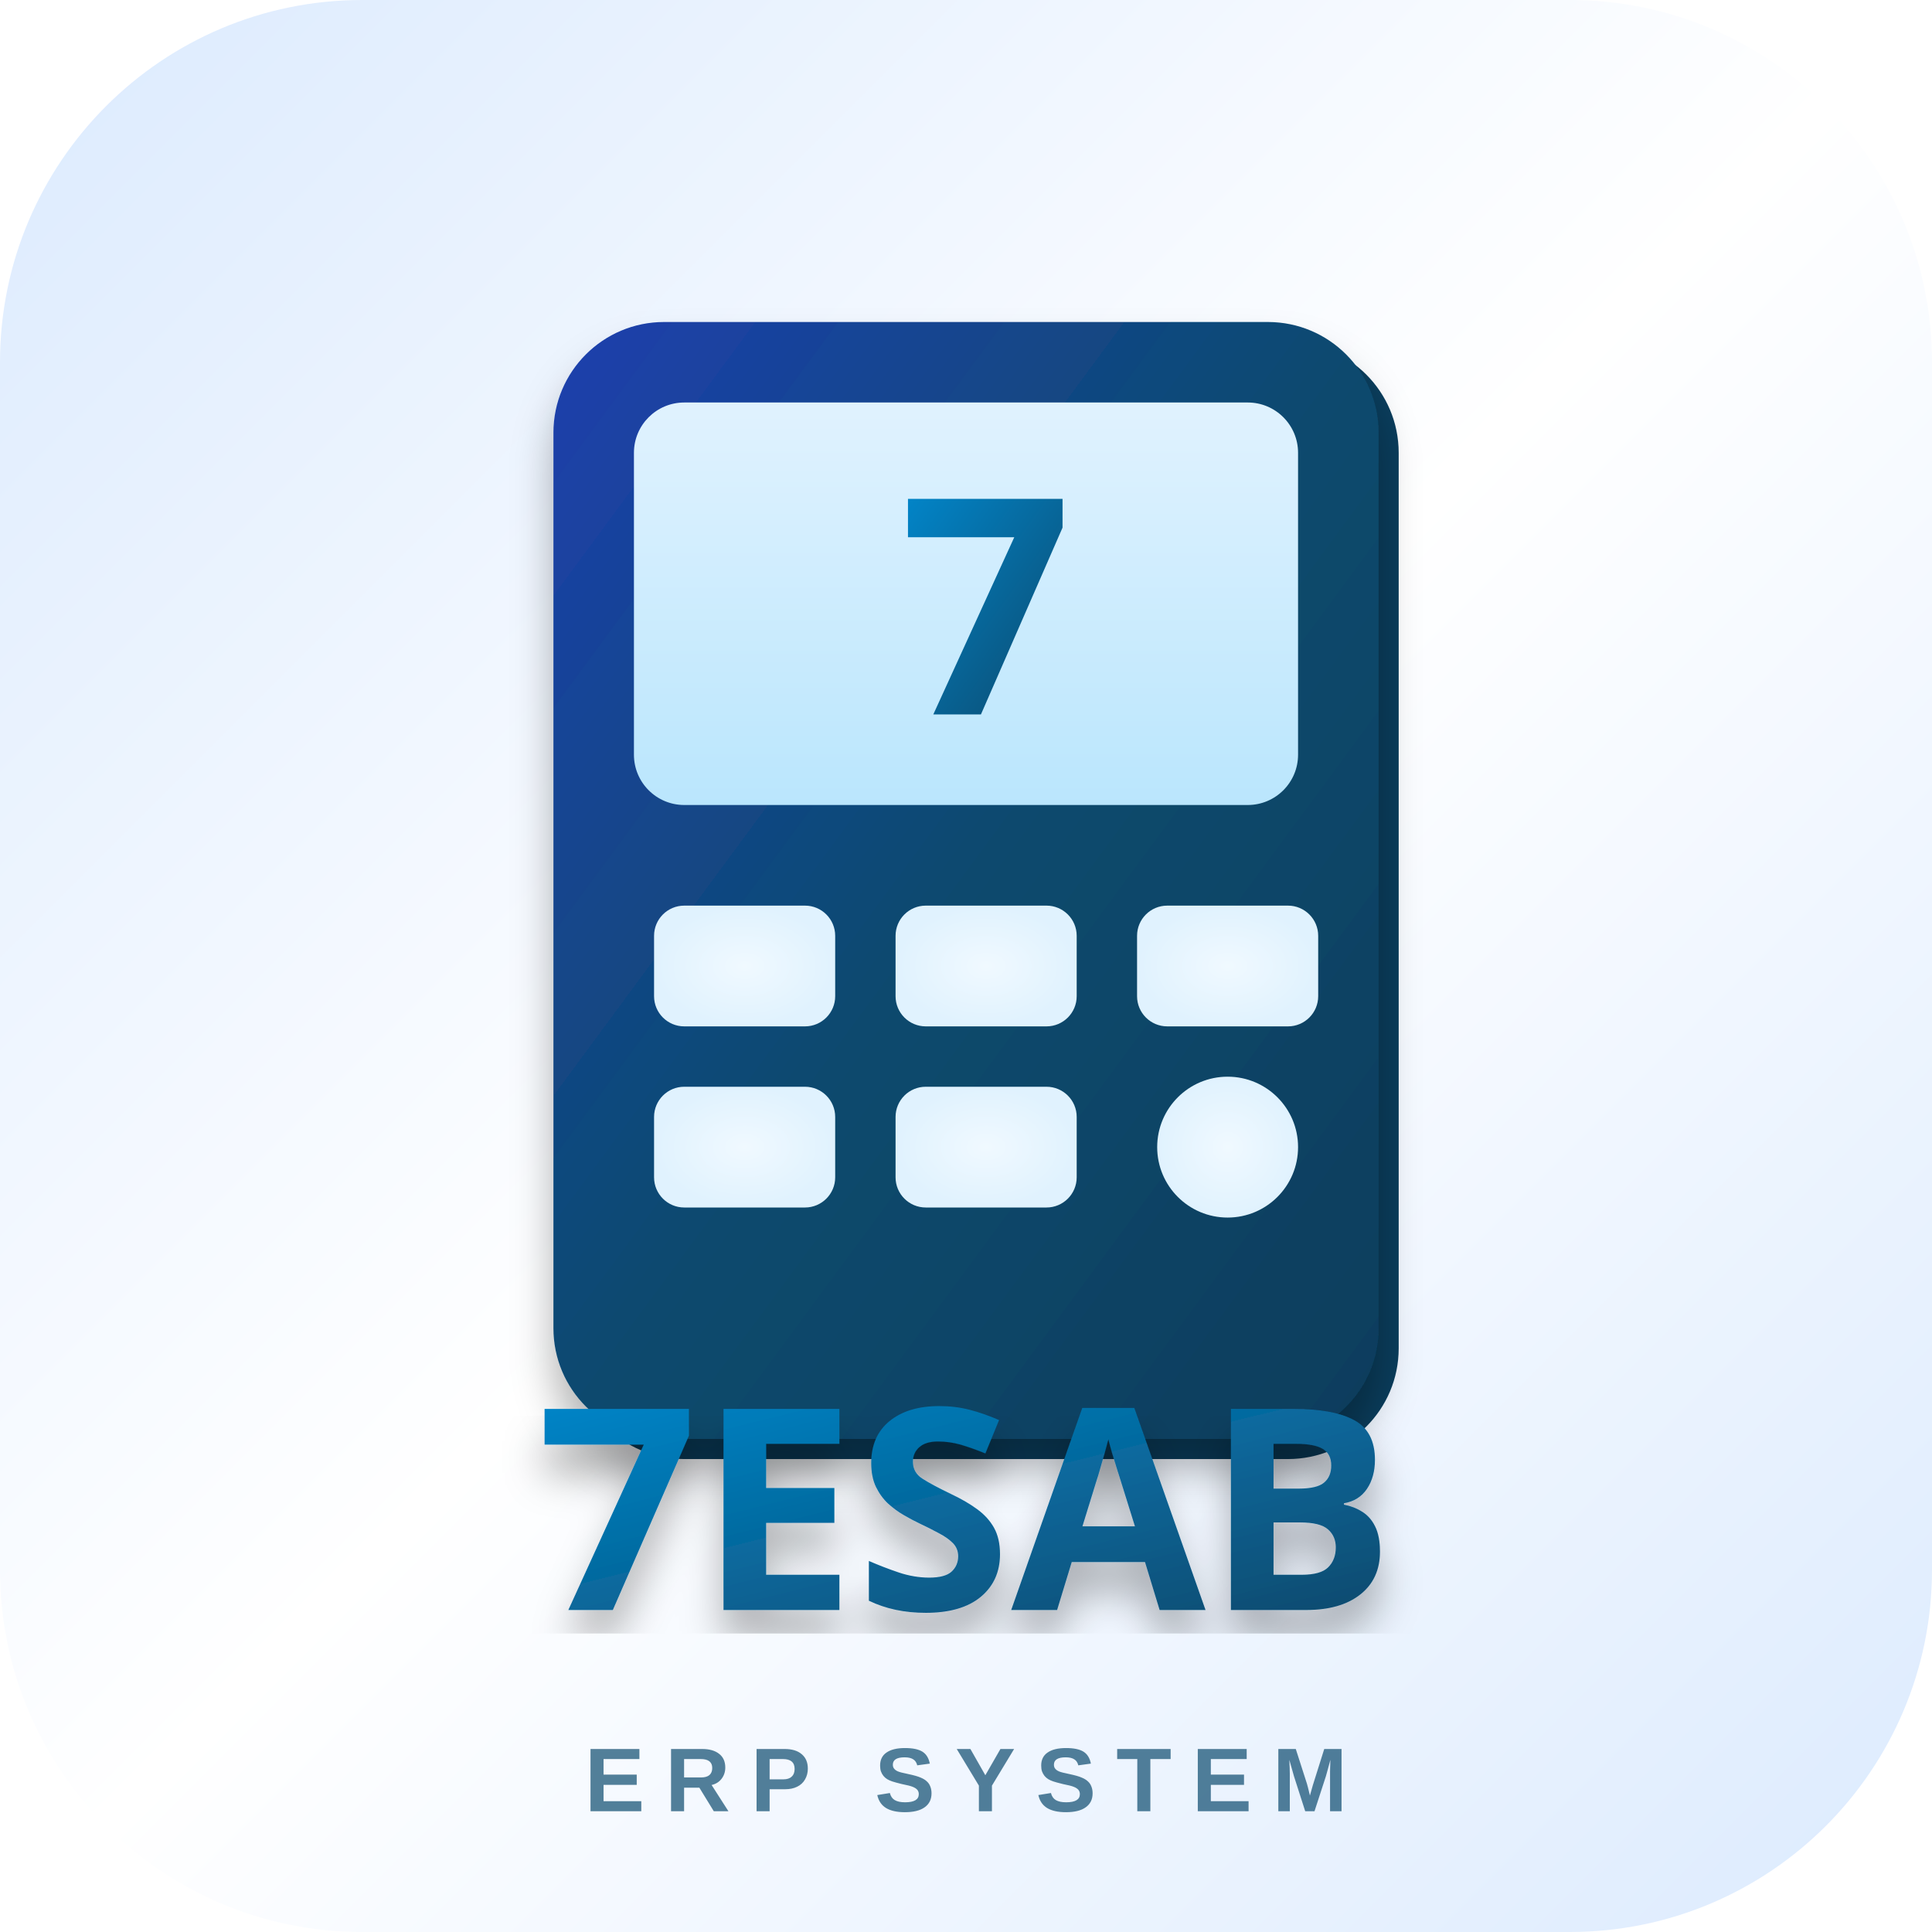
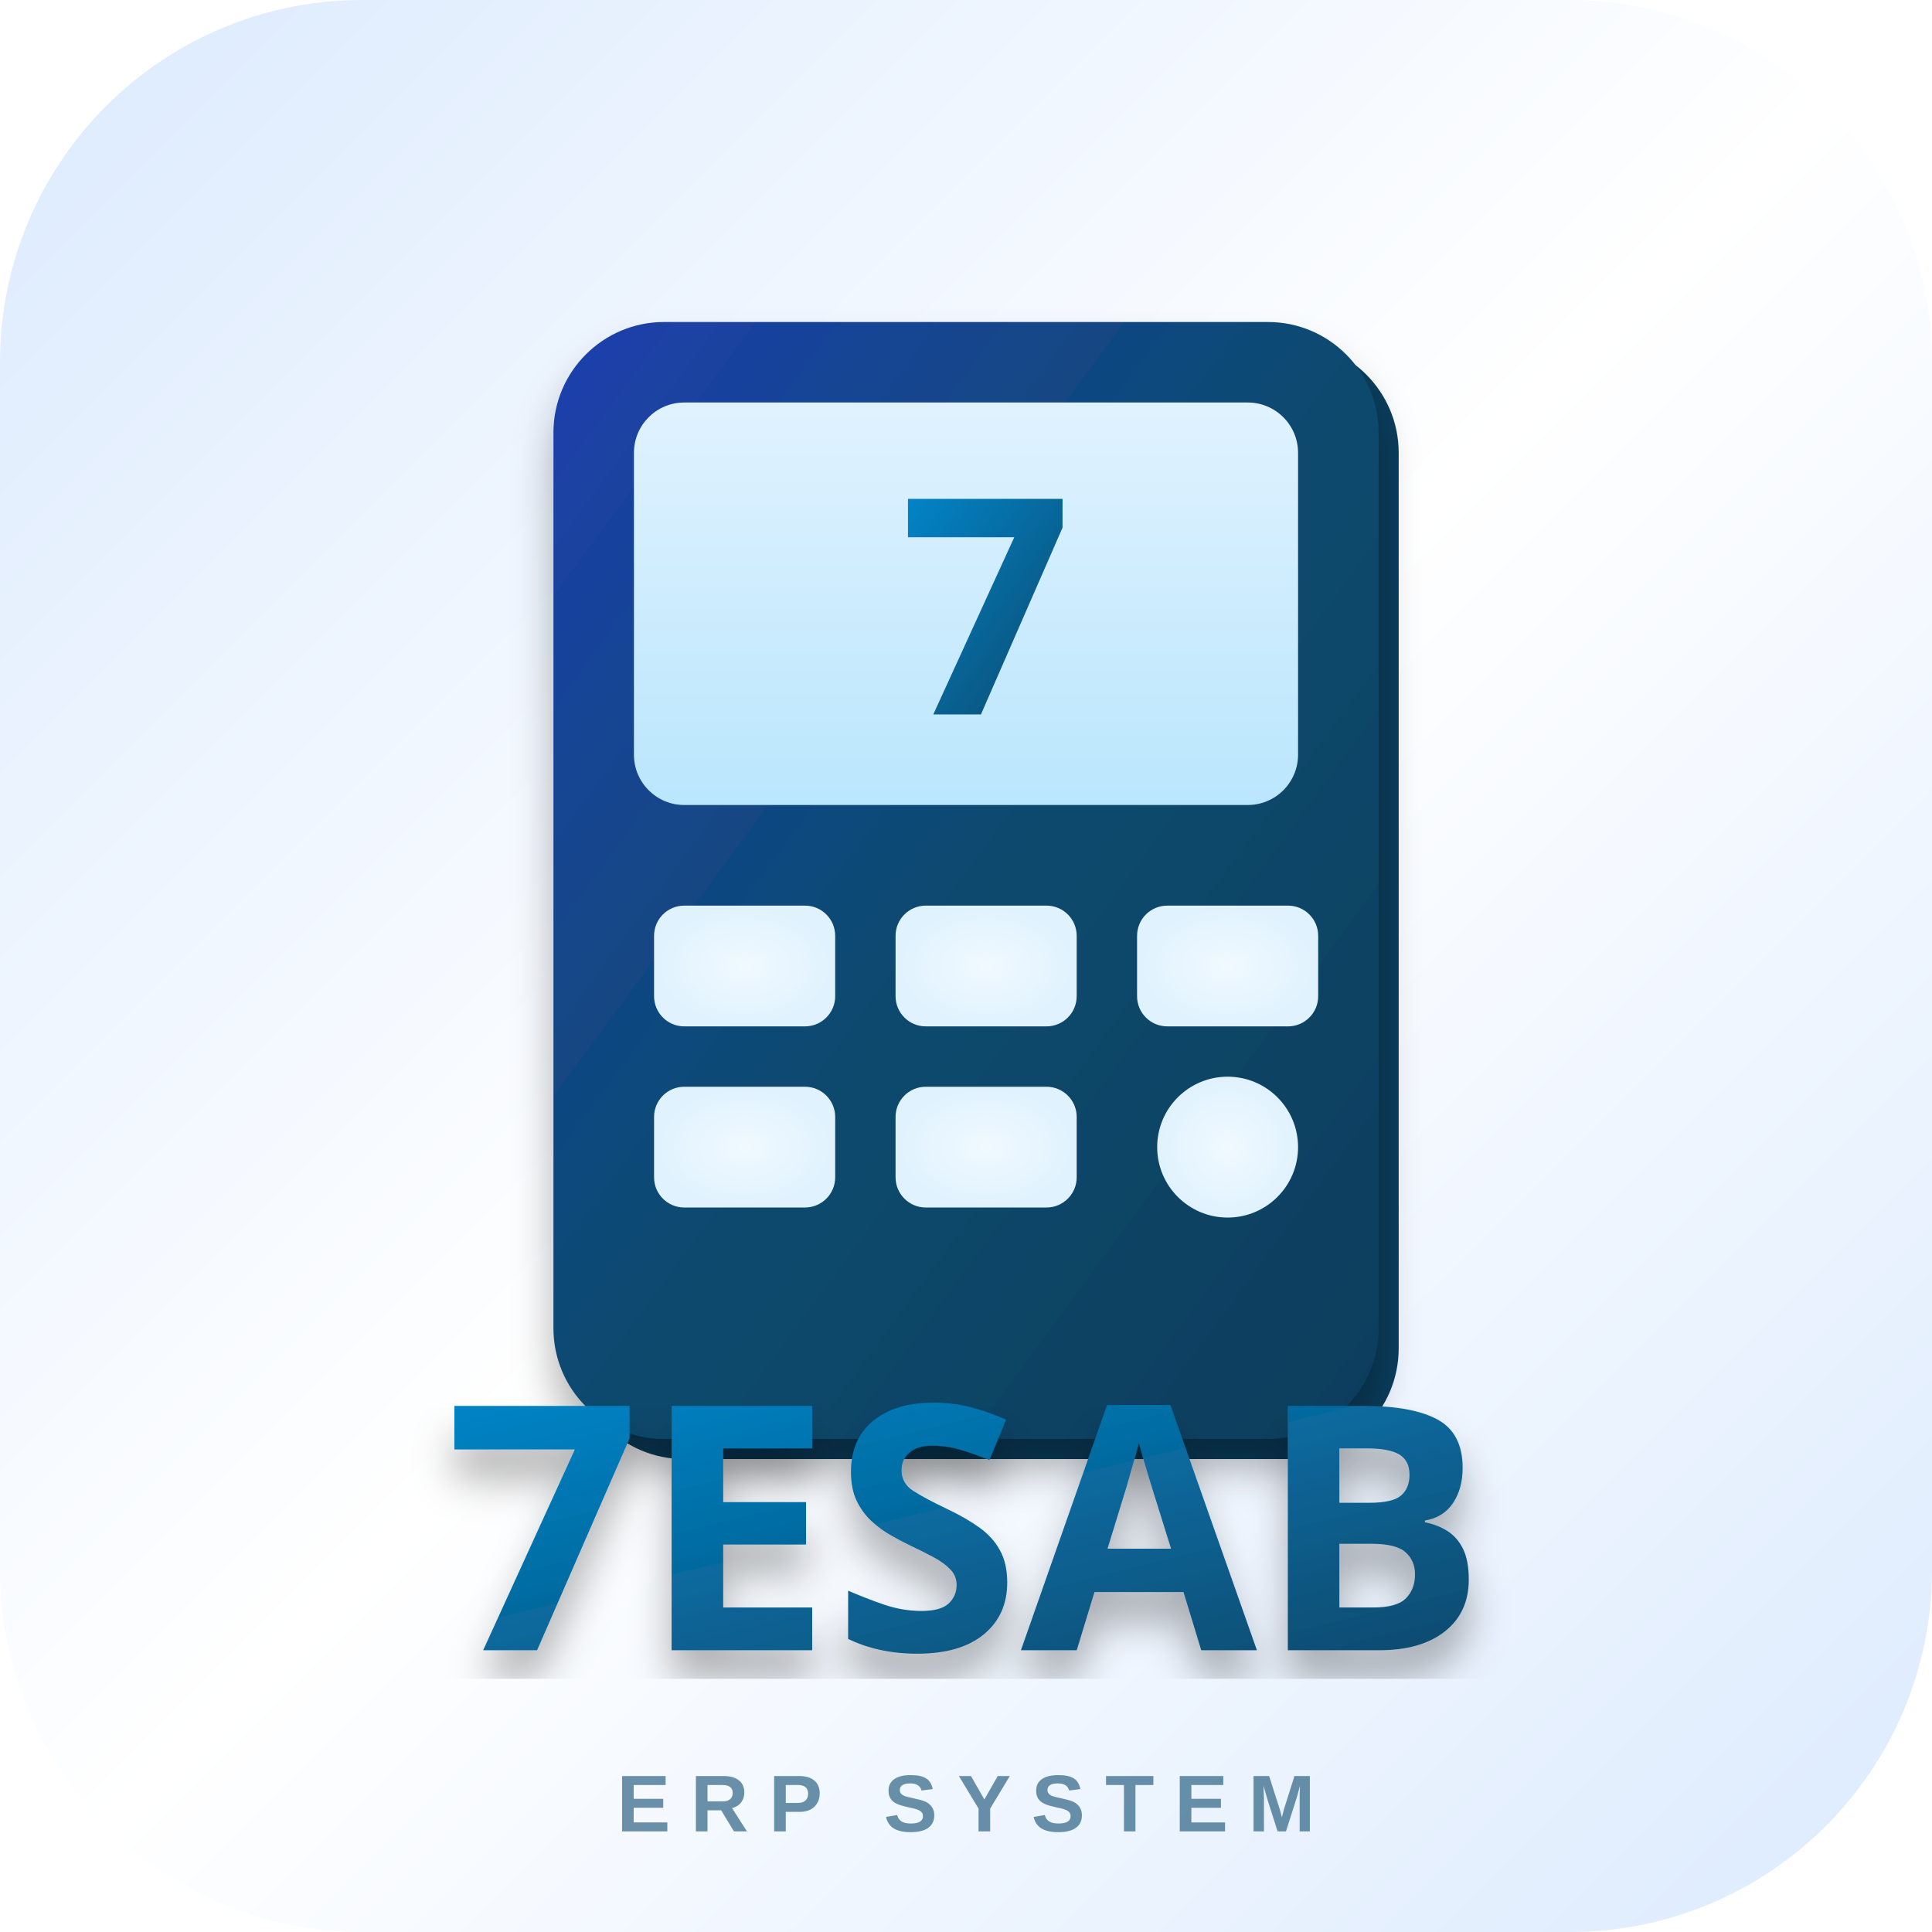
<svg xmlns="http://www.w3.org/2000/svg" viewBox="0 0 192 192" width="192" height="192">
  <defs>
    <linearGradient id="bgGradient" x1="0%" y1="0%" x2="100%" y2="100%">
      <stop offset="0%" style="stop-color:#dbeafe;stop-opacity:1" />
      <stop offset="50%" style="stop-color:#ffffff;stop-opacity:1" />
      <stop offset="100%" style="stop-color:#dbeafe;stop-opacity:1" />
    </linearGradient>
    <linearGradient id="calc3D" x1="0%" y1="0%" x2="100%" y2="100%">
      <stop offset="0%" style="stop-color:#1e40af;stop-opacity:1" />
      <stop offset="50%" style="stop-color:#0c4a6e;stop-opacity:1" />
      <stop offset="100%" style="stop-color:#0a3d5c;stop-opacity:1" />
    </linearGradient>
    <linearGradient id="screenGlow" x1="0%" y1="0%" x2="0%" y2="100%">
      <stop offset="0%" style="stop-color:#e0f2fe;stop-opacity:1" />
      <stop offset="100%" style="stop-color:#bae6fd;stop-opacity:1" />
    </linearGradient>
    <linearGradient id="number3D" x1="0%" y1="0%" x2="100%" y2="100%">
      <stop offset="0%" style="stop-color:#0284c7;stop-opacity:1" />
      <stop offset="100%" style="stop-color:#0c4a6e;stop-opacity:1" />
    </linearGradient>
    <filter id="depth">
      <feGaussianBlur in="SourceAlpha" stdDeviation="2" />
      <feOffset dx="0" dy="3" result="offsetblur" />
      <feComponentTransfer>
        <feFuncA type="linear" slope="0.3" />
      </feComponentTransfer>
      <feMerge>
        <feMergeNode />
        <feMergeNode in="SourceGraphic" />
      </feMerge>
    </filter>
    <radialGradient id="buttonGrad">
      <stop offset="0%" style="stop-color:#f0f9ff;stop-opacity:1" />
      <stop offset="100%" style="stop-color:#e0f2fe;stop-opacity:1" />
    </radialGradient>
  </defs>
  <rect width="192" height="192" rx="36" fill="url(#bgGradient)" />
  <rect x="57" y="34" width="82" height="111" rx="11" fill="#0a3d5c" />
  <rect x="55" y="32" width="82" height="111" rx="11" fill="url(#calc3D)" filter="url(#depth)" />
  <rect x="63" y="40" width="66" height="40" rx="5" fill="url(#screenGlow)" />
  <text x="98" y="71" font-family="Arial Black, sans-serif" font-size="30" font-weight="900" fill="url(#number3D)" text-anchor="middle">7</text>
  <g>
    <rect x="65" y="90" width="18" height="12" rx="3" fill="url(#buttonGrad)" />
    <rect x="89" y="90" width="18" height="12" rx="3" fill="url(#buttonGrad)" />
    <rect x="113" y="90" width="18" height="12" rx="3" fill="url(#buttonGrad)" />
  </g>
  <g>
    <rect x="65" y="108" width="18" height="12" rx="3" fill="url(#buttonGrad)" />
    <rect x="89" y="108" width="18" height="12" rx="3" fill="url(#buttonGrad)" />
    <circle cx="122" cy="114" r="7" fill="url(#buttonGrad)" />
  </g>
-   <text x="96" y="160" font-family="Arial Black, sans-serif" font-size="28" font-weight="900" fill="url(#number3D)" text-anchor="middle" filter="url(#depth)">7ESAB</text>
-   <text x="96" y="180" font-family="Arial, sans-serif" font-size="9" font-weight="600" fill="#0c4a6e" text-anchor="middle" letter-spacing="2" opacity="0.7">ERP SYSTEM</text>
+   <text x="96" y="164" font-family="'Arial Black', sans-serif" font-size="34" font-weight="900" fill="url(#number3D)" text-anchor="middle" filter="url(#depth)">7ESAB</text>
+   <text x="96" y="182" font-family="Arial, sans-serif" font-size="8" font-weight="600" fill="#0c4a6e" text-anchor="middle" letter-spacing="2" opacity="0.6">ERP SYSTEM</text>
</svg>
